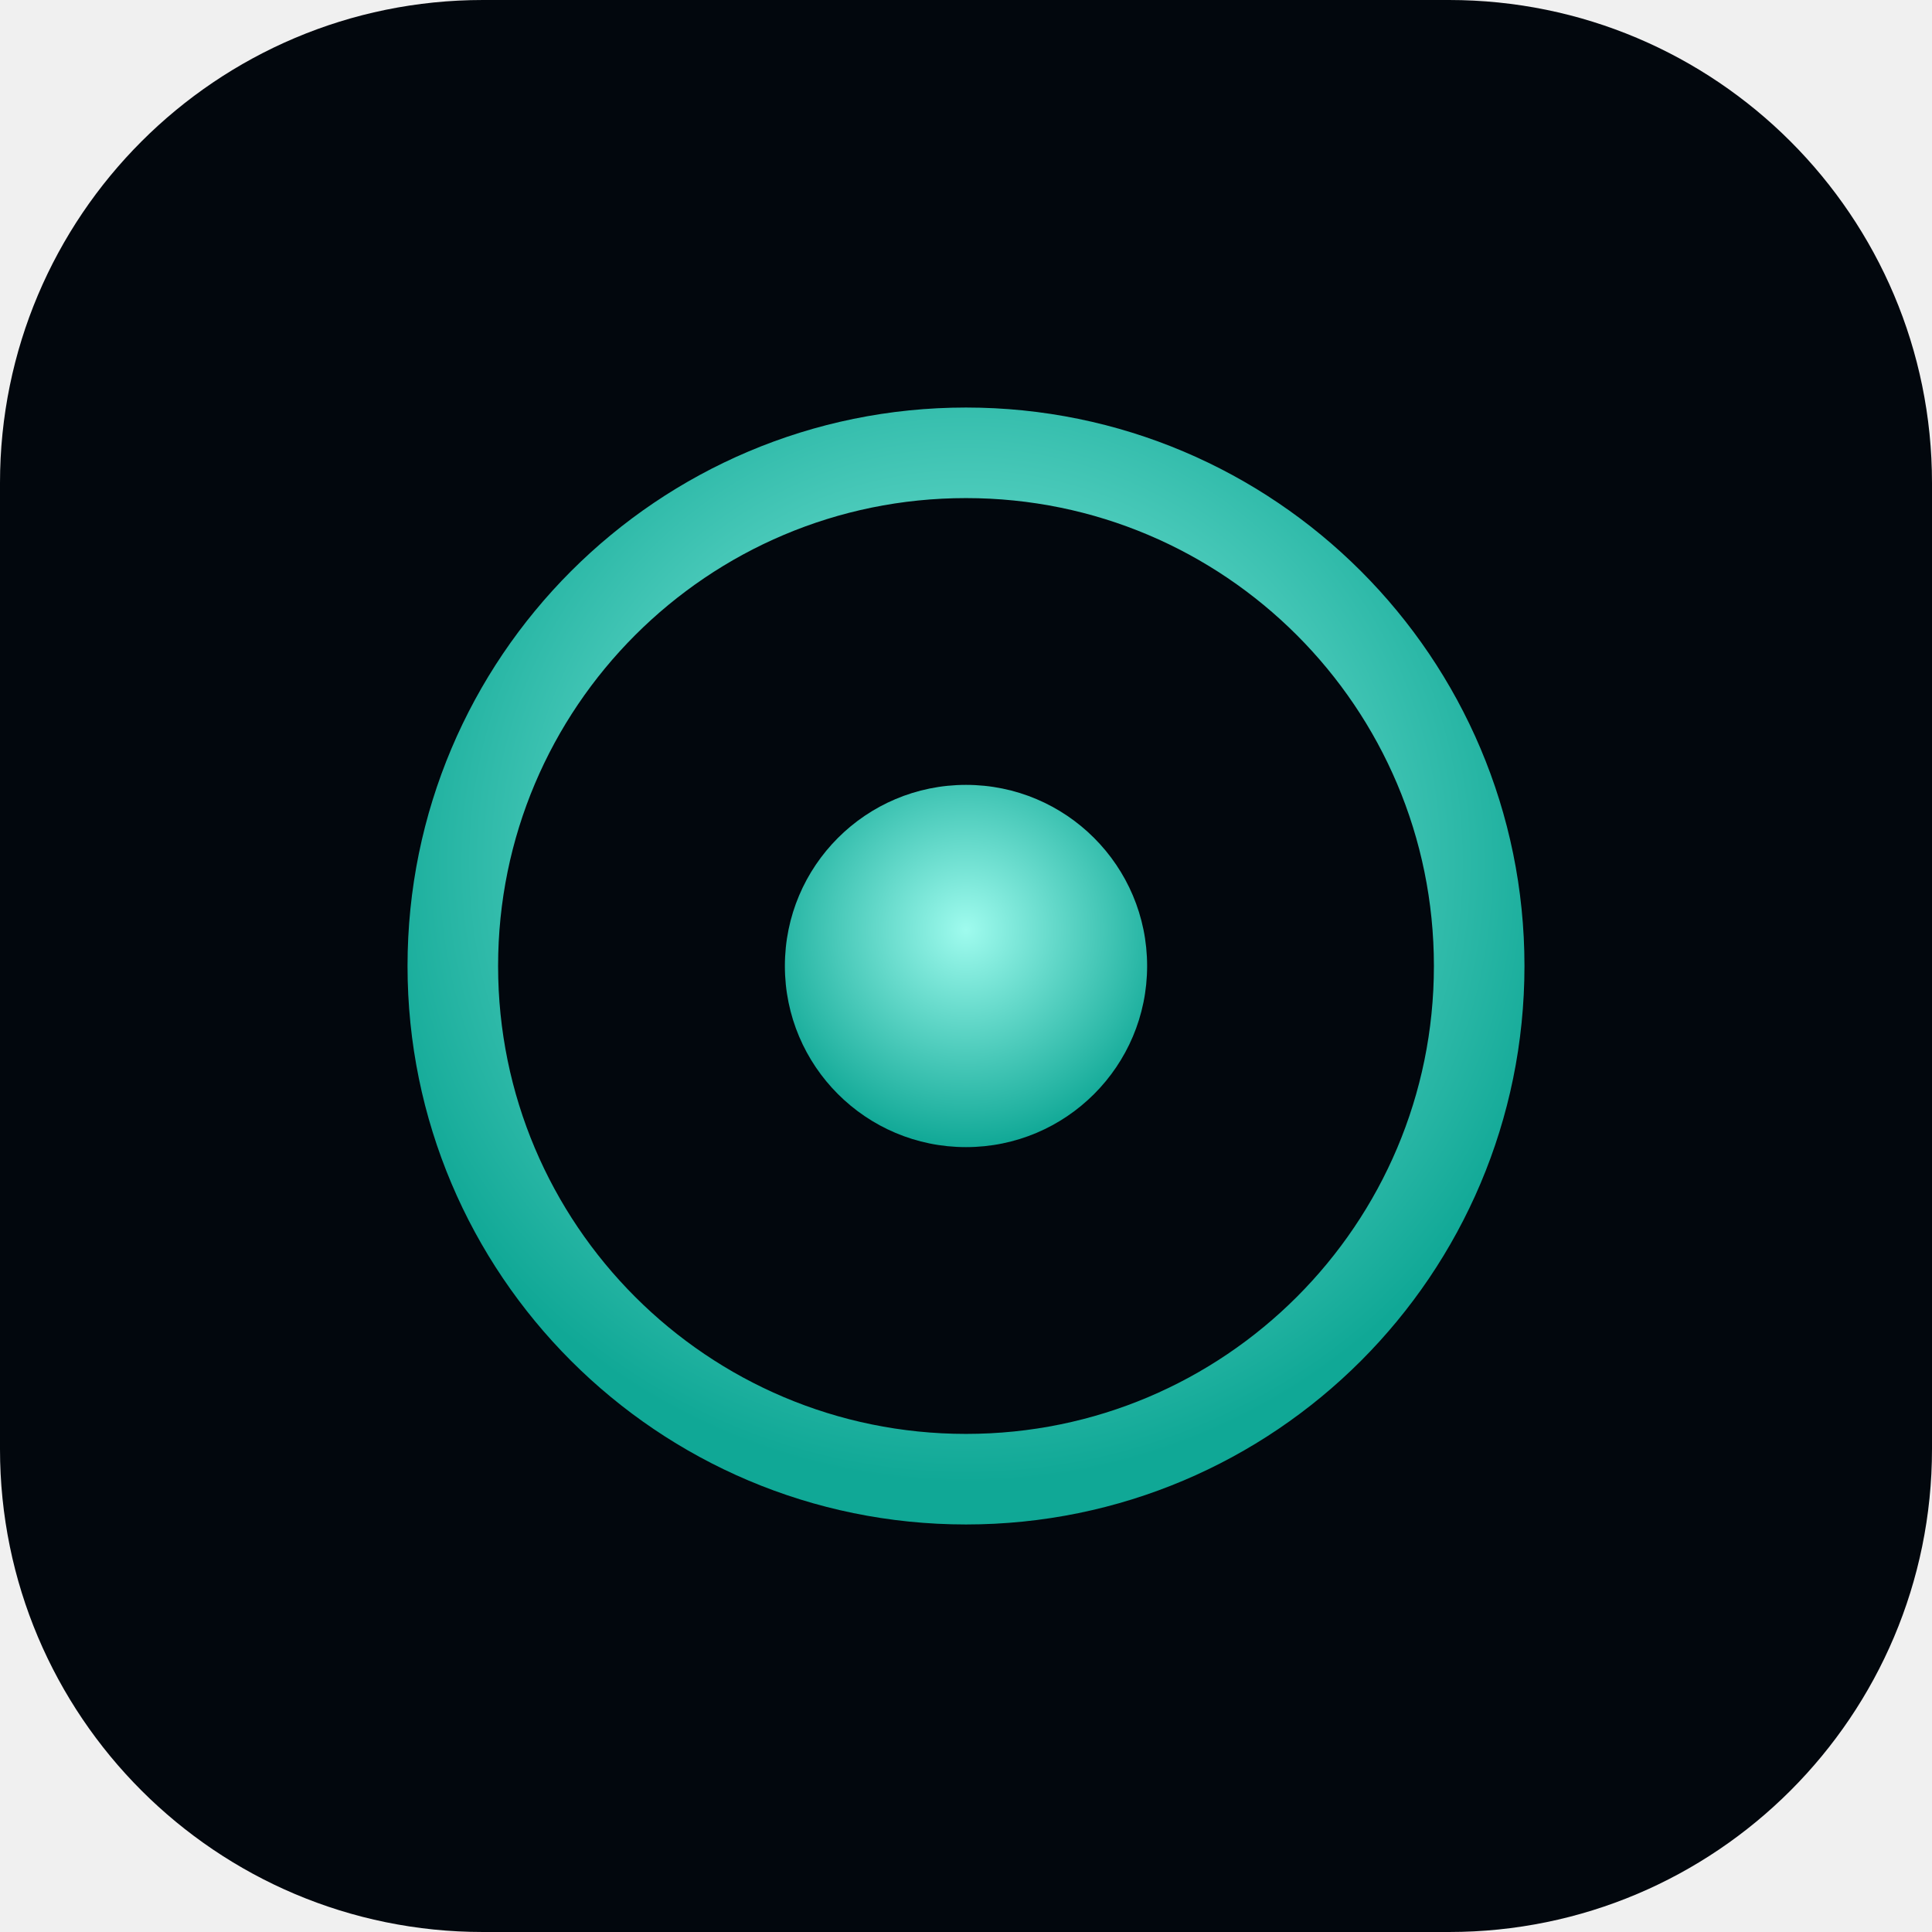
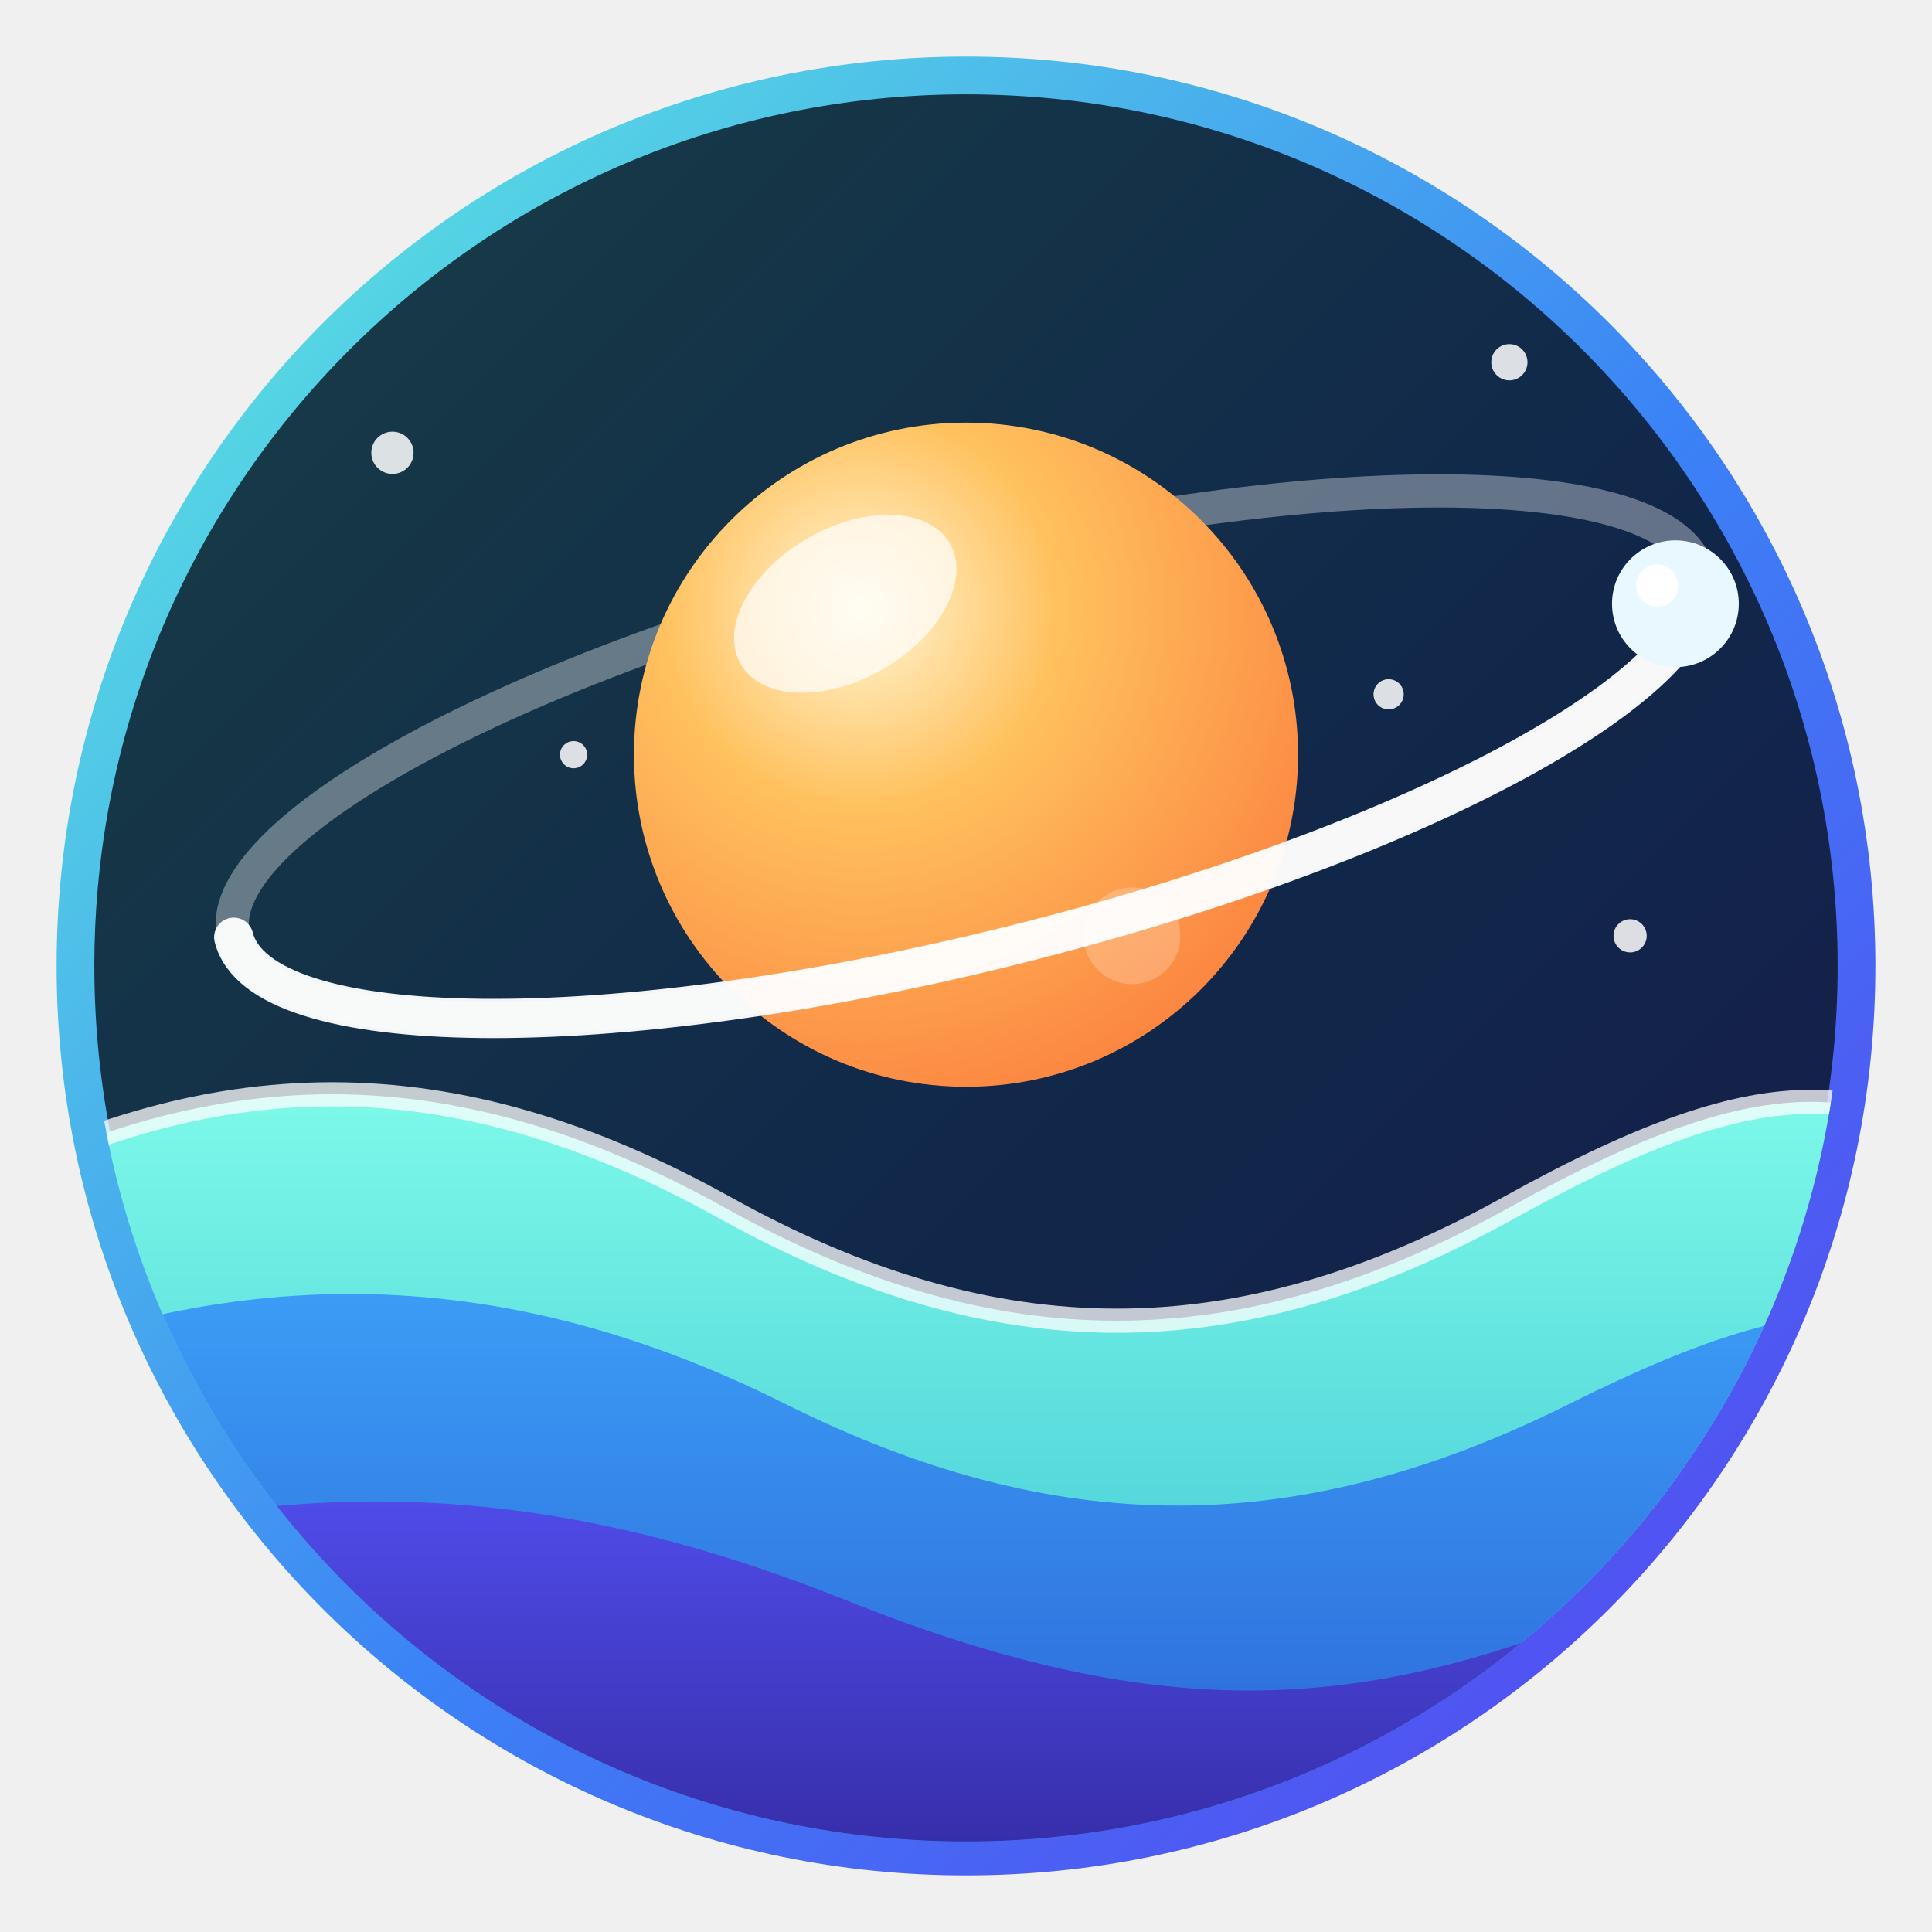
- <svg xmlns="http://www.w3.org/2000/svg" viewBox="0 0 64 64">
+ <svg xmlns="http://www.w3.org/2000/svg" viewBox="0 0 128 128">
  <defs>
-     <radialGradient id="g" cx="50%" cy="40%" r="60%">
-       <stop offset="0" stop-color="#9ffbee" />
-       <stop offset="1" stop-color="#10a896" />
+     <linearGradient id="d" x1="0" y1="0" x2="1" y2="1">
+       <stop offset="0" stop-color="#5ef2de" />
+       <stop offset="0.55" stop-color="#3b82f6" />
+       <stop offset="1" stop-color="#5b3df0" />
+     </linearGradient>
+     <radialGradient id="o" cx="0.34" cy="0.28" r="0.85">
+       <stop offset="0" stop-color="#fff7d6" />
+       <stop offset="0.35" stop-color="#ffc15e" />
+       <stop offset="1" stop-color="#fb7c3c" />
    </radialGradient>
+     <linearGradient id="w1" x1="0" y1="0" x2="0" y2="1">
+       <stop offset="0" stop-color="#7df9e8" />
+       <stop offset="1" stop-color="#1aa7c9" />
+     </linearGradient>
+     <linearGradient id="w2" x1="0" y1="0" x2="0" y2="1">
+       <stop offset="0" stop-color="#3b9cf5" />
+       <stop offset="1" stop-color="#2447c9" />
+     </linearGradient>
+     <linearGradient id="w3" x1="0" y1="0" x2="0" y2="1">
+       <stop offset="0" stop-color="#4f4be8" />
+       <stop offset="1" stop-color="#25177a" />
+     </linearGradient>
+     <clipPath id="c">
+       <circle cx="64" cy="64" r="58" />
+     </clipPath>
  </defs>
-   <rect width="64" height="64" rx="16" fill="#02070d" />
-   <circle cx="32" cy="32" r="17" fill="none" stroke="url(#g)" stroke-width="3" />
-   <circle cx="32" cy="32" r="6" fill="url(#g)" />
+   <circle cx="64" cy="64" r="60" fill="#06121f" />
+   <circle cx="64" cy="64" r="58" fill="url(#d)" opacity="0.2" />
+   <circle cx="64" cy="64" r="59" fill="none" stroke="url(#d)" stroke-width="2.5" />
+   <g clip-path="url(#c)">
+     <g fill="#fff" opacity="0.85">
+       <circle cx="26" cy="30" r="1.4" />
+       <circle cx="100" cy="24" r="1.2" />
+       <circle cx="92" cy="46" r="1" />
+       <circle cx="38" cy="50" r="0.9" />
+       <circle cx="108" cy="62" r="1.1" />
+     </g>
+     <ellipse cx="64" cy="50" rx="50" ry="13" fill="none" stroke="#ffffff" stroke-opacity="0.35" stroke-width="2.2" transform="rotate(-14 64 50)" />
+     <circle cx="64" cy="50" r="22" fill="url(#o)" />
+     <ellipse cx="56" cy="40" rx="8" ry="5" fill="#fff" opacity="0.7" transform="rotate(-30 56 40)" />
+     <circle cx="75" cy="62" r="3.2" fill="#fff" opacity="0.22" />
+     <path d="M14 50 A50 13 0 0 0 114 50" fill="none" stroke="#ffffff" stroke-width="2.6" stroke-linecap="round" transform="rotate(-14 64 50)" opacity="0.95" />
+     <circle cx="111" cy="40" r="4.2" fill="#e9f7ff" />
+     <circle cx="109.8" cy="38.8" r="1.4" fill="#fff" />
+     <path d="M-4 80 C 14 70, 30 70, 48 80 S 82 90, 100 80 S 124 72, 134 78 V140 H-4 Z" fill="url(#w1)" />
+     <path d="M-4 92 C 16 83, 34 84, 52 93 S 86 102, 104 93 S 126 87, 134 91 V140 H-4 Z" fill="url(#w2)" />
+     <path d="M-4 105 C 18 97, 36 98, 56 106 S 90 114, 108 106 S 128 100, 134 104 V140 H-4 Z" fill="url(#w3)" />
+     <path d="M-4 80 C 14 70, 30 70, 48 80 S 82 90, 100 80 S 124 72, 134 78" fill="none" stroke="#fff" stroke-opacity="0.75" stroke-width="1.6" />
+   </g>
</svg>
